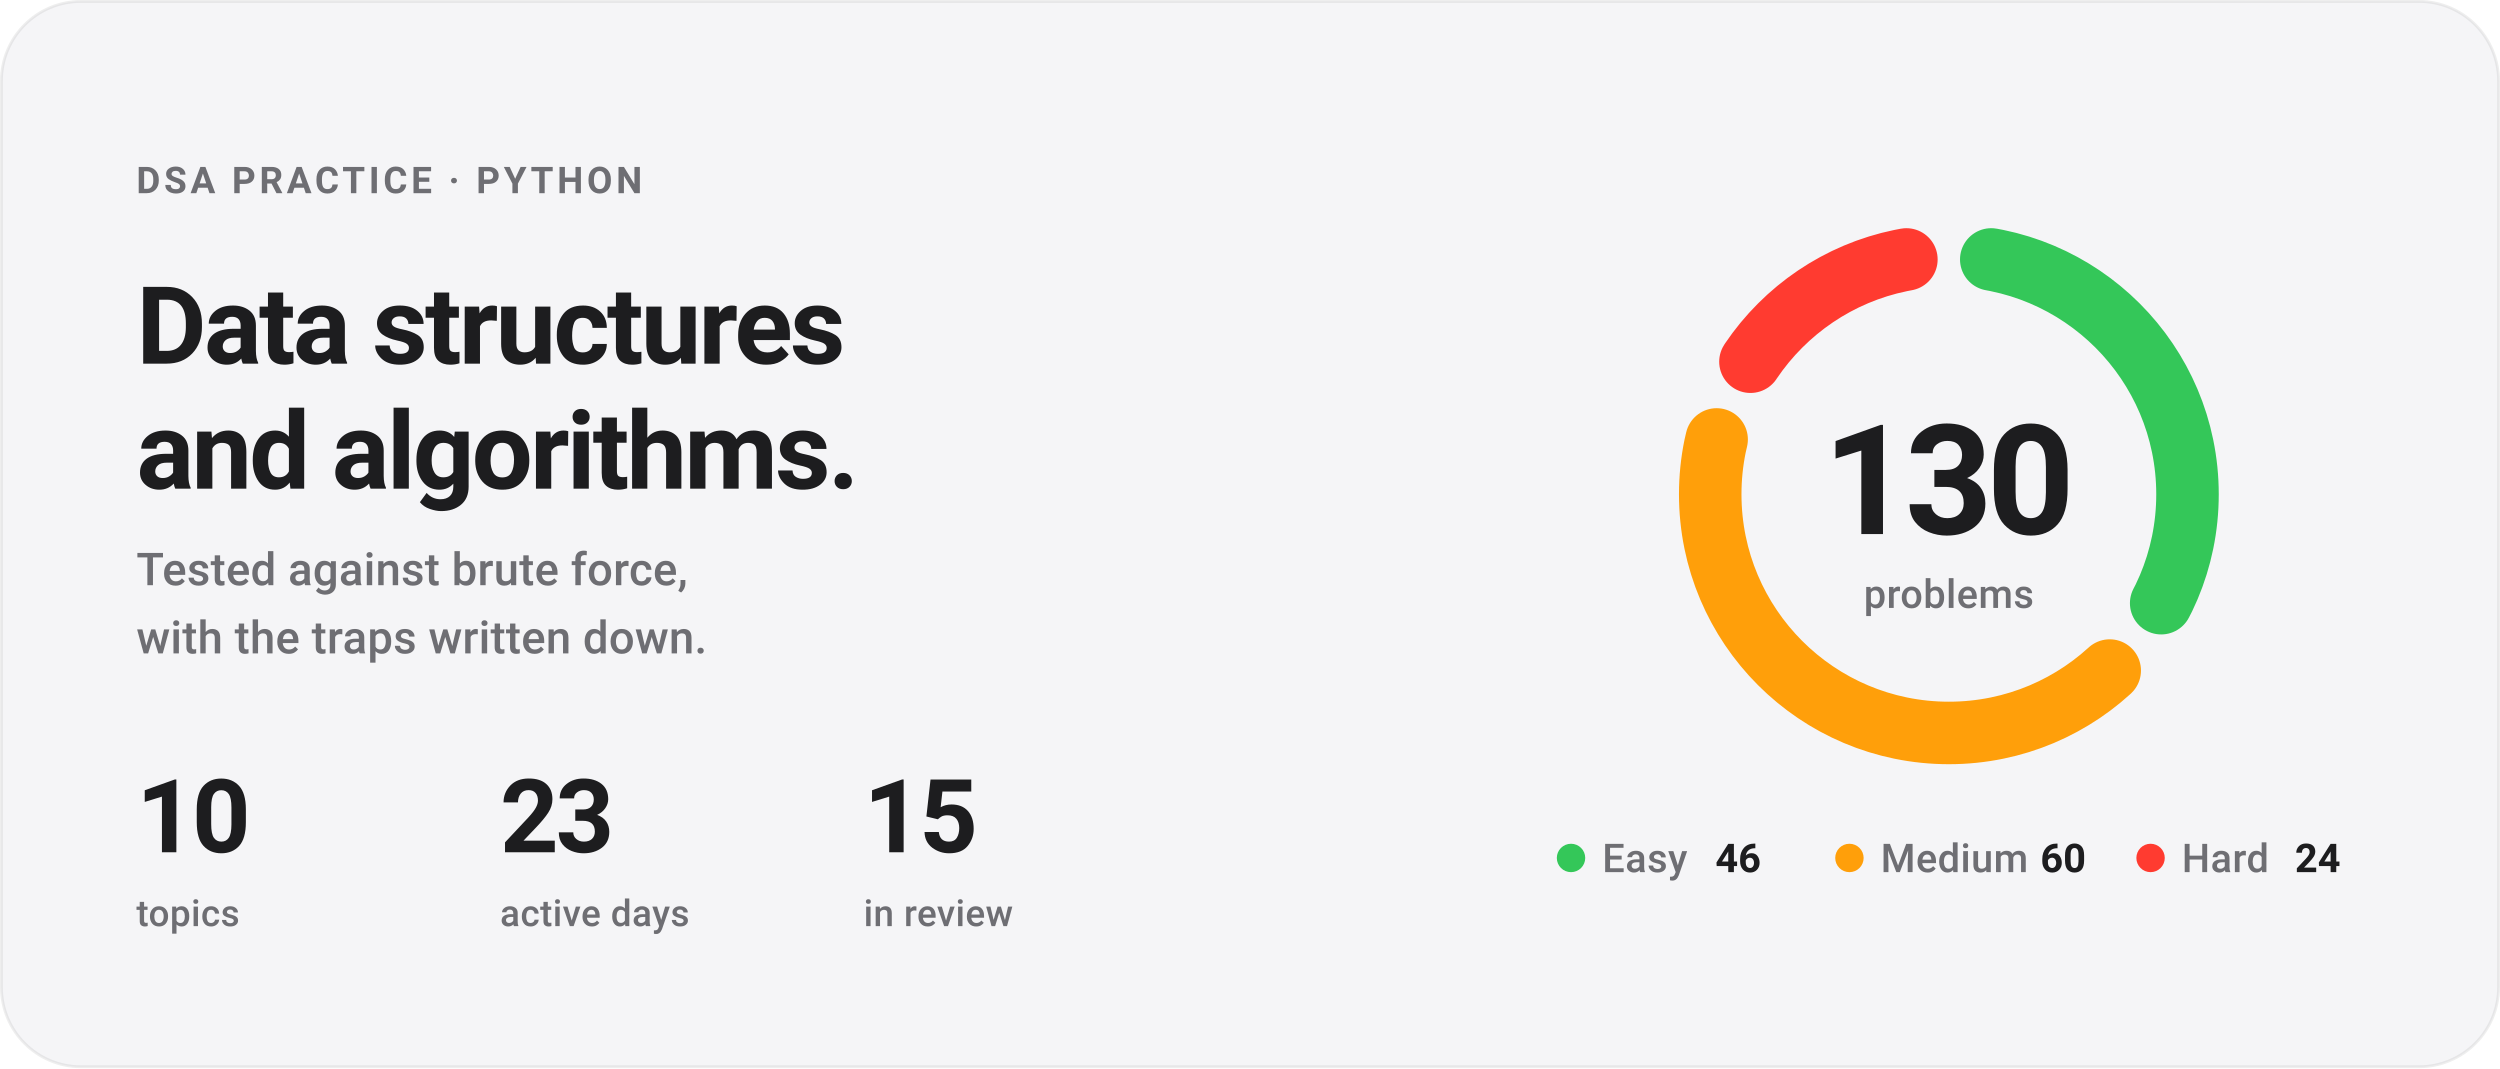
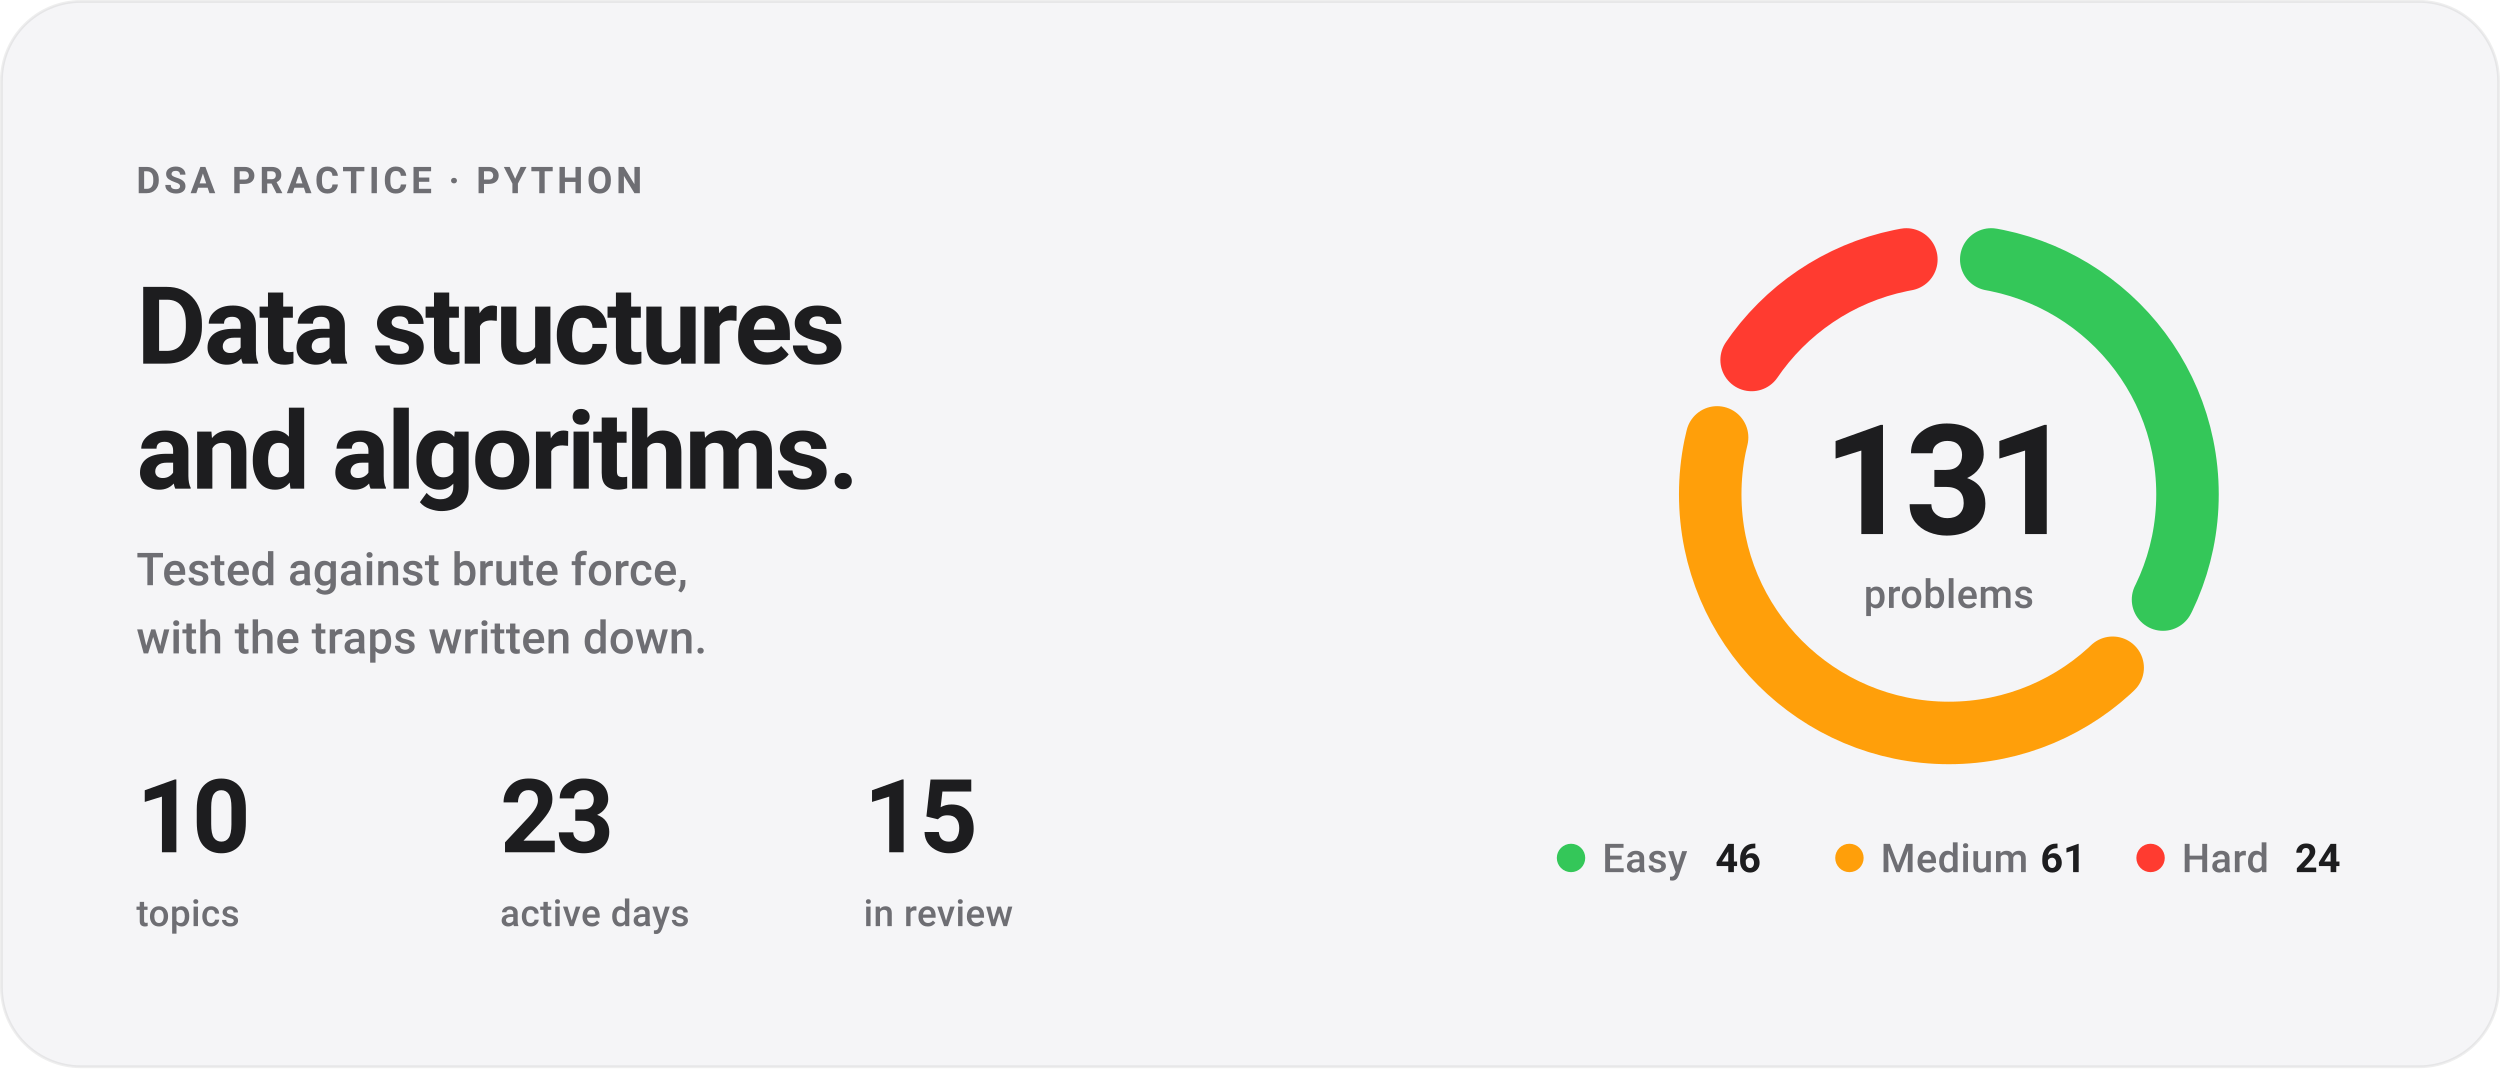
<svg xmlns="http://www.w3.org/2000/svg" width="880" height="376" viewBox="0 0 880 376" role="img" aria-labelledby="t d">
  <defs>
    <style>
text { font-family: -apple-system, BlinkMacSystemFont, "SF Pro Display", "SF Pro Text", "Segoe UI Variable Display", "Segoe UI", system-ui, Roboto, Helvetica, Arial, sans-serif; }
.num { font-variant-numeric: tabular-nums; }
@keyframes grow { from { transform: scaleX(0); } to { transform: scaleX(1); } }
@keyframes rise { from { transform: scaleY(0); } to { transform: scaleY(1); } }
@keyframes pop { from { opacity: 0; transform: scale(.92); } to { opacity: 1; transform: scale(1); } }
@keyframes fade { from { opacity: 0; transform: translateY(6px); } to { opacity: 1; transform: translateY(0); } }
.grow { transform-box: fill-box; transform-origin: 0% 50%; animation: grow .8s cubic-bezier(.22,1,.36,1) both; }
.rise { transform-box: fill-box; transform-origin: 50% 100%; animation: rise .8s cubic-bezier(.22,1,.36,1) both; }
.pop { transform-box: fill-box; transform-origin: 50% 50%; animation: pop .8s cubic-bezier(.22,1,.36,1) both; }
.fade { animation: fade .7s cubic-bezier(.22,1,.36,1) both; }
@media (prefers-reduced-motion: reduce) { .grow, .rise, .pop { transform-box: fill-box; transform-origin: 50% 50%; animation: pop .8s cubic-bezier(.22,1,.36,1) both; }
.fade { animation: none; } }
</style>
    <linearGradient id="acc" x1="0" y1="0" x2="1" y2="0">
      <stop offset="0" stop-color="#007AFF" />
      <stop offset="1" stop-color="#5AC8FA" />
    </linearGradient>
    <linearGradient id="accv" x1="0" y1="1" x2="0" y2="0">
      <stop offset="0" stop-color="#007AFF" />
      <stop offset="1" stop-color="#5AC8FA" />
    </linearGradient>
  </defs>
  <rect x="0.5" y="0.5" width="879" height="375" rx="28" fill="#F5F5F7" stroke="rgba(0,0,0,0.07)" />
  <text x="48" y="68" font-size="13" font-weight="600" fill="#6E6E73" text-anchor="start" letter-spacing="0.1em">DSA PRACTICE  ·  PYTHON</text>
  <text x="48" y="128" font-size="38" font-weight="700" fill="#1D1D1F" text-anchor="start" letter-spacing="-0.025em" class="fade" style="animation-delay:0ms">Data structures</text>
  <text x="48" y="172" font-size="38" font-weight="700" fill="#1D1D1F" text-anchor="start" letter-spacing="-0.025em" class="fade" style="animation-delay:40ms">and algorithms.</text>
  <text x="48" y="206" font-size="16" font-weight="500" fill="#6E6E73" text-anchor="start" letter-spacing="0.005em" class="fade" style="animation-delay:80ms">Tested against brute force,</text>
  <text x="48" y="230" font-size="16" font-weight="500" fill="#6E6E73" text-anchor="start" letter-spacing="0.005em" class="fade" style="animation-delay:100ms">with the traps written down.</text>
  <text x="48" y="300" font-size="36" font-weight="650" fill="#1D1D1F" text-anchor="start" letter-spacing="-0.03em" class="num fade" style="animation-delay:140ms">10</text>
  <text x="48" y="326" font-size="13" font-weight="500" fill="#6E6E73" text-anchor="start" letter-spacing="0.01em" class="fade" style="animation-delay:160ms">topics</text>
  <text x="176" y="300" font-size="36" font-weight="650" fill="#1D1D1F" text-anchor="start" letter-spacing="-0.03em" class="num fade" style="animation-delay:200ms">23</text>
  <text x="176" y="326" font-size="13" font-weight="500" fill="#6E6E73" text-anchor="start" letter-spacing="0.01em" class="fade" style="animation-delay:220ms">active days</text>
  <text x="304" y="300" font-size="36" font-weight="650" fill="#1D1D1F" text-anchor="start" letter-spacing="-0.03em" class="num fade" style="animation-delay:260ms">15</text>
  <text x="304" y="326" font-size="13" font-weight="500" fill="#6E6E73" text-anchor="start" letter-spacing="0.01em" class="fade" style="animation-delay:280ms">in review</text>
  <g class="pop" style="animation-delay:80ms">
-     <circle cx="686" cy="174" r="84" fill="none" stroke="#34C759" stroke-width="22" stroke-linecap="round" stroke-dasharray="156.76 527.79" stroke-dashoffset="-15.00" transform="rotate(-90 686 174)" />
-     <circle cx="686" cy="174" r="84" fill="none" stroke="#FF9F0A" stroke-width="22" stroke-linecap="round" stroke-dasharray="213.59 527.79" stroke-dashoffset="-201.76" transform="rotate(-90 686 174)" />
-     <circle cx="686" cy="174" r="84" fill="none" stroke="#FF3B30" stroke-width="22" stroke-linecap="round" stroke-dasharray="67.44 527.79" stroke-dashoffset="-445.35" transform="rotate(-90 686 174)" />
+     <circle cx="686" cy="174" r="84" fill="none" stroke="#34C759" stroke-width="22" stroke-linecap="round" stroke-dasharray="155.33 527.79" stroke-dashoffset="-15.00" transform="rotate(-90 686 174)" />
+     <circle cx="686" cy="174" r="84" fill="none" stroke="#FF9F0A" stroke-width="22" stroke-linecap="round" stroke-dasharray="215.76 527.79" stroke-dashoffset="-200.33" transform="rotate(-90 686 174)" />
+     <circle cx="686" cy="174" r="84" fill="none" stroke="#FF3B30" stroke-width="22" stroke-linecap="round" stroke-dasharray="66.69 527.79" stroke-dashoffset="-446.09" transform="rotate(-90 686 174)" />
  </g>
-   <text x="686" y="188" font-size="54" font-weight="700" fill="#1D1D1F" text-anchor="middle" letter-spacing="-0.04em" class="num fade" style="animation-delay:0ms">130</text>
+   <text x="686" y="188" font-size="54" font-weight="700" fill="#1D1D1F" text-anchor="middle" letter-spacing="-0.04em" class="num fade" style="animation-delay:0ms">131</text>
  <text x="686" y="214" font-size="14" font-weight="500" fill="#6E6E73" text-anchor="middle" letter-spacing="0.01em" class="fade" style="animation-delay:60ms">problems</text>
  <circle cx="553" cy="302" r="5" fill="#34C759" />
  <text x="564" y="307" font-size="14" font-weight="500" fill="#6E6E73" text-anchor="start" letter-spacing="0.01em">Easy</text>
  <text x="603.8" y="307" font-size="14" font-weight="650" fill="#1D1D1F" text-anchor="start" letter-spacing="0.0em" class="num">46</text>
  <circle cx="651" cy="302" r="5" fill="#FF9F0A" />
  <text x="662" y="307" font-size="14" font-weight="500" fill="#6E6E73" text-anchor="start" letter-spacing="0.01em">Medium</text>
-   <text x="718.2" y="307" font-size="14" font-weight="650" fill="#1D1D1F" text-anchor="start" letter-spacing="0.0em" class="num">60</text>
+   <text x="718.2" y="307" font-size="14" font-weight="650" fill="#1D1D1F" text-anchor="start" letter-spacing="0.0em" class="num">61</text>
  <circle cx="757" cy="302" r="5" fill="#FF3B30" />
  <text x="768" y="307" font-size="14" font-weight="500" fill="#6E6E73" text-anchor="start" letter-spacing="0.01em">Hard</text>
  <text x="807.8" y="307" font-size="14" font-weight="650" fill="#1D1D1F" text-anchor="start" letter-spacing="0.0em" class="num">24</text>
</svg>
